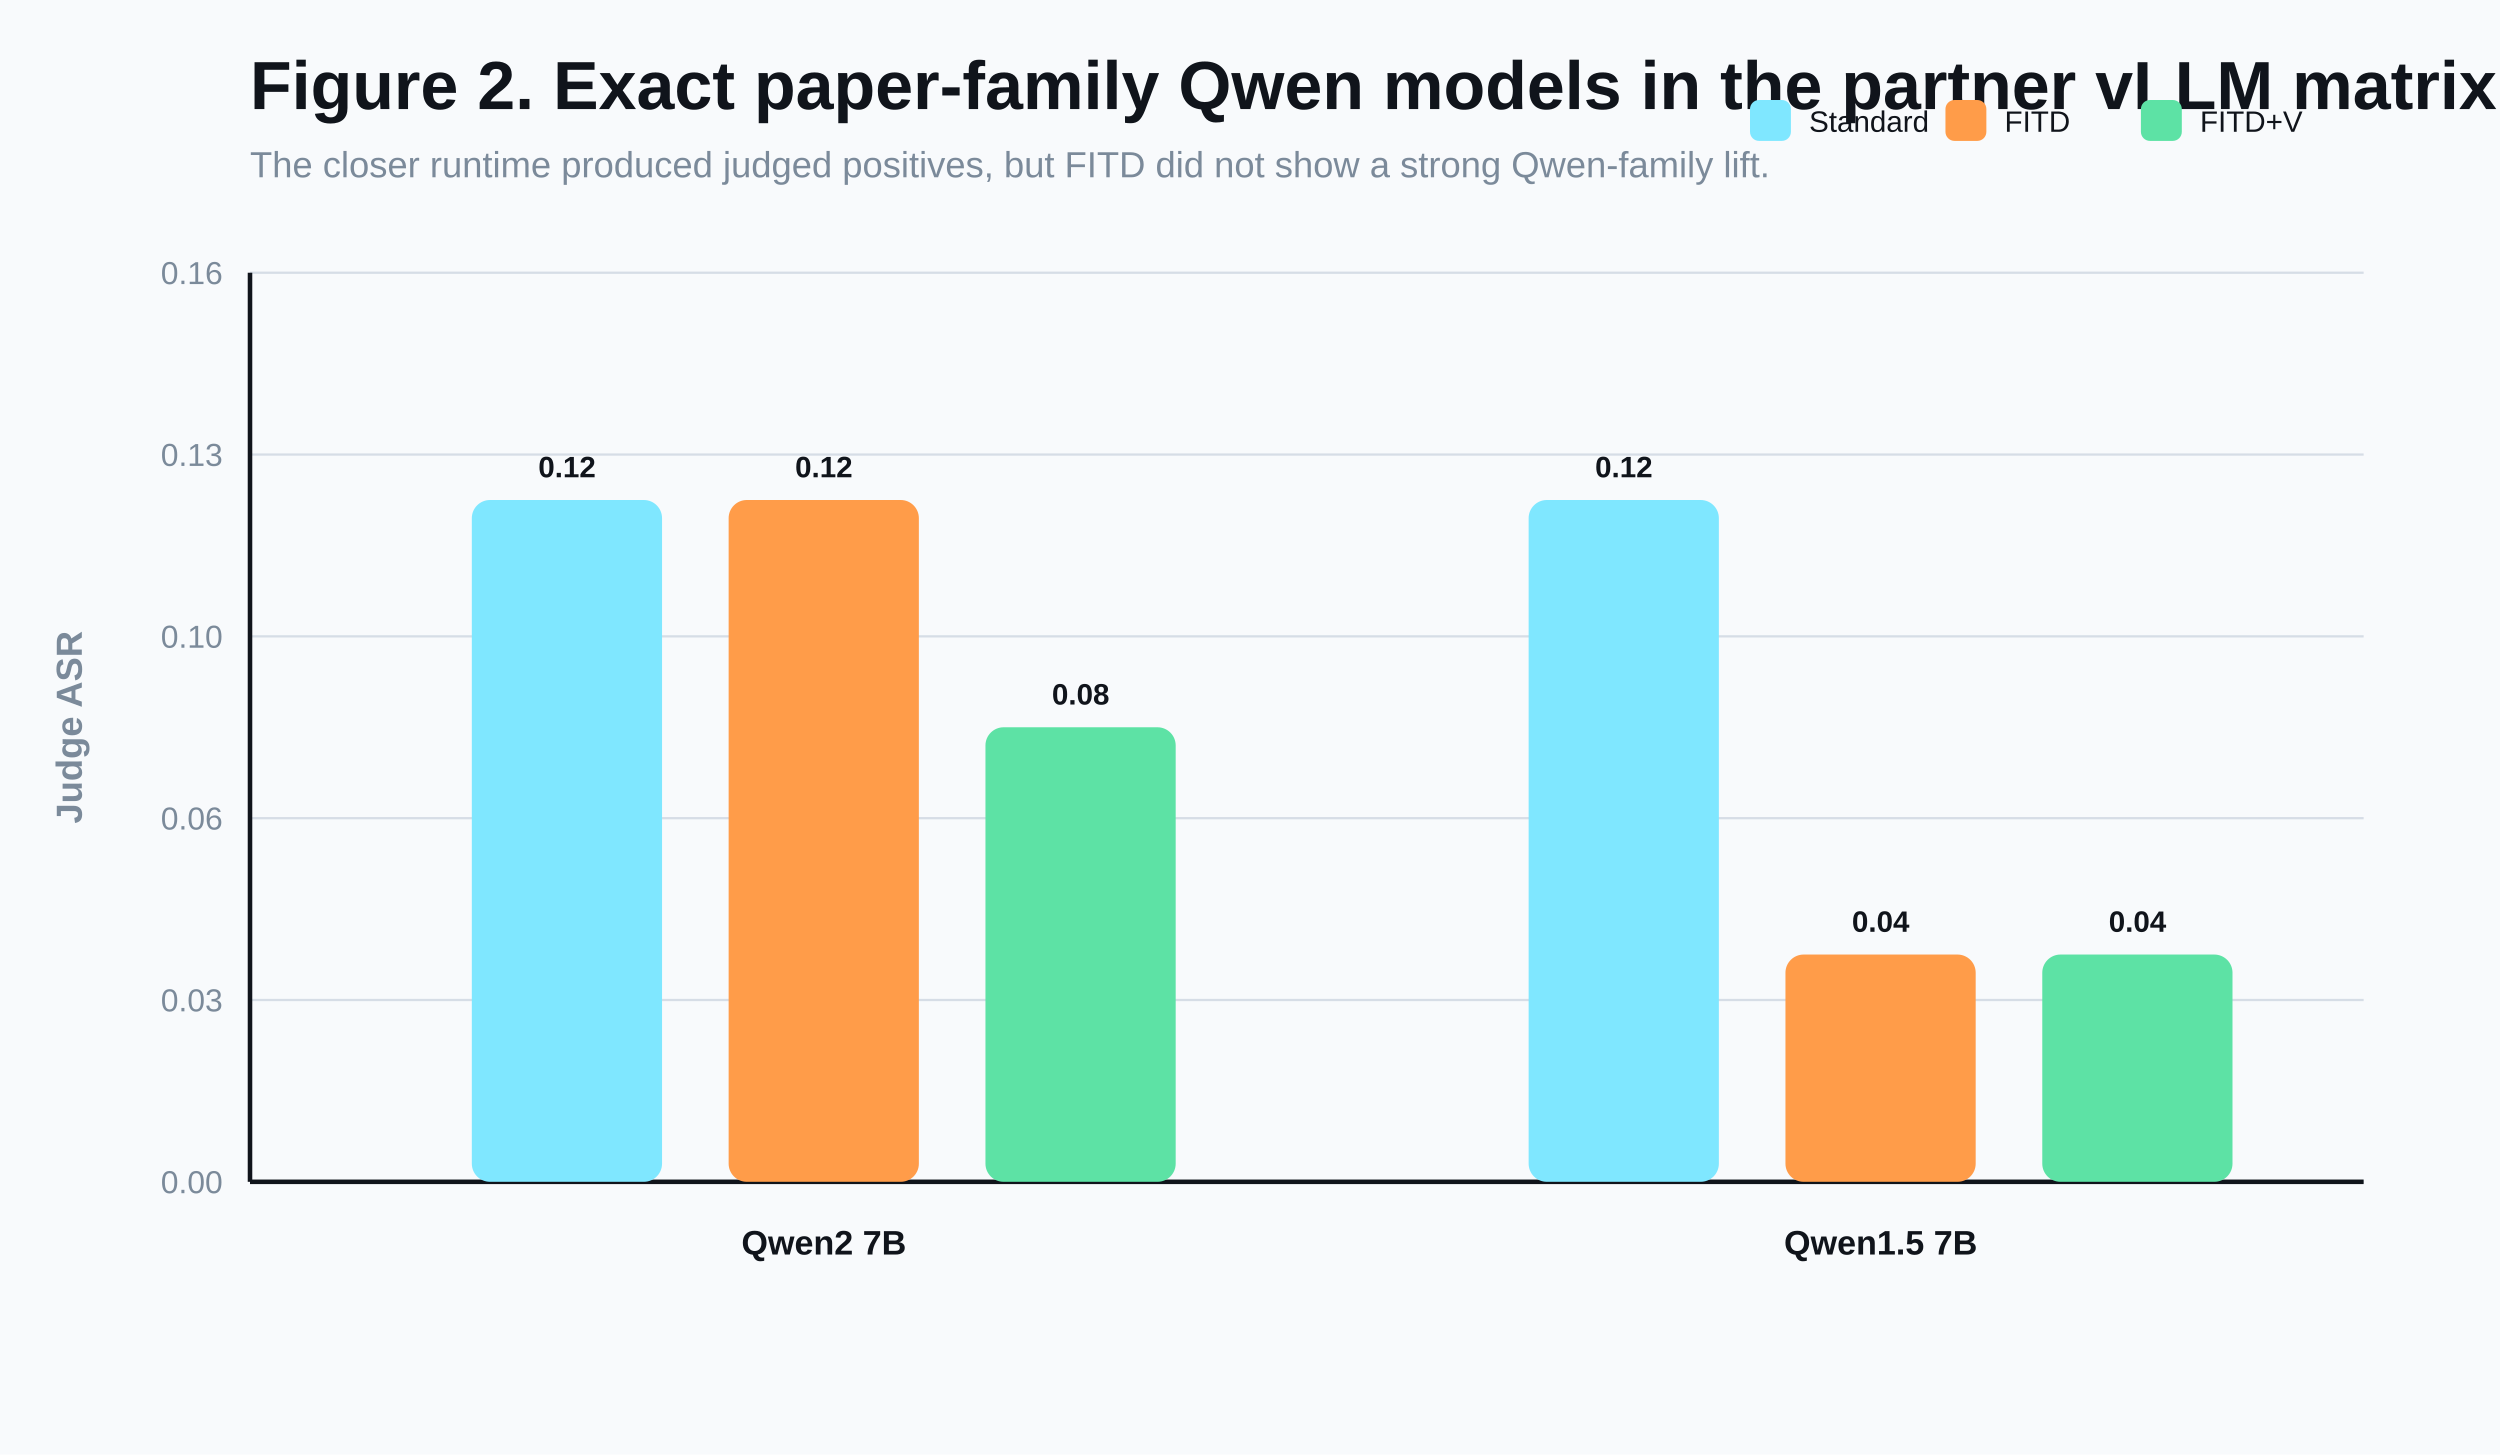
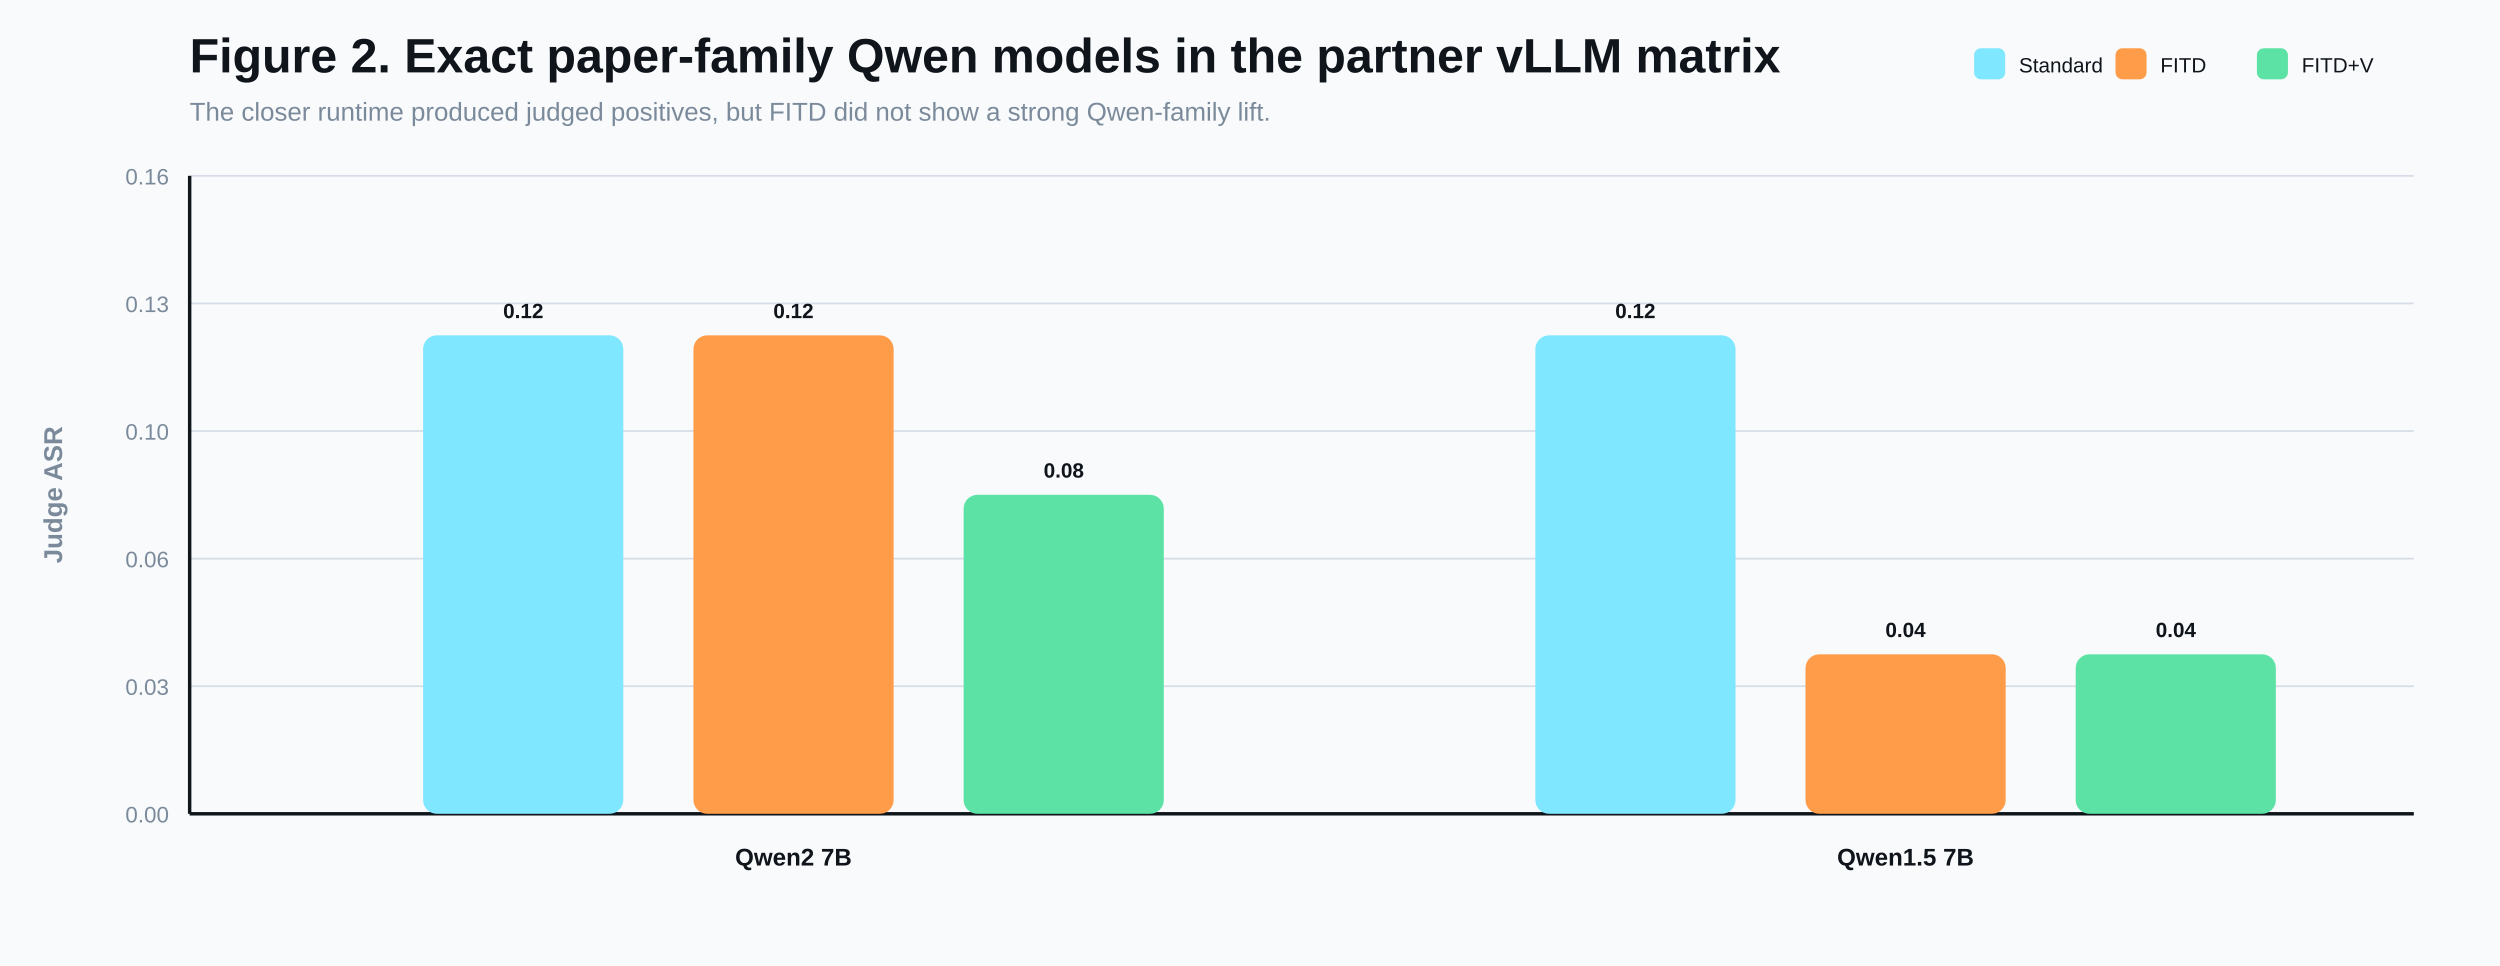
- <svg xmlns="http://www.w3.org/2000/svg" width="1100" height="640" viewBox="0 0 1100 640" role="img" aria-labelledby="title desc">
-   <rect width="1100" height="640" fill="#f8fafc" />
-   <text x="110.0" y="48.0" font-family="Arial, Helvetica, sans-serif" font-size="30" fill="#10141b" font-weight="700" text-anchor="start">Figure 2. Exact paper-family Qwen models in the partner vLLM matrix</text>
-   <text x="110.0" y="78.0" font-family="Arial, Helvetica, sans-serif" font-size="16" fill="#7b8a9a" font-weight="400" text-anchor="start">The closer runtime produced judged positives, but FITD did not show a strong Qwen-family lift.</text>
-   <line x1="110" y1="520.0" x2="1040" y2="520.0" stroke="#d6dde6" stroke-width="1" />
-   <text x="98.0" y="525.0" font-family="Arial, Helvetica, sans-serif" font-size="14" fill="#7b8a9a" font-weight="400" text-anchor="end">0.00</text>
-   <line x1="110" y1="440.0" x2="1040" y2="440.0" stroke="#d6dde6" stroke-width="1" />
-   <text x="98.0" y="445.0" font-family="Arial, Helvetica, sans-serif" font-size="14" fill="#7b8a9a" font-weight="400" text-anchor="end">0.03</text>
-   <line x1="110" y1="360.0" x2="1040" y2="360.0" stroke="#d6dde6" stroke-width="1" />
-   <text x="98.0" y="365.0" font-family="Arial, Helvetica, sans-serif" font-size="14" fill="#7b8a9a" font-weight="400" text-anchor="end">0.06</text>
-   <line x1="110" y1="280.0" x2="1040" y2="280.0" stroke="#d6dde6" stroke-width="1" />
-   <text x="98.0" y="285.0" font-family="Arial, Helvetica, sans-serif" font-size="14" fill="#7b8a9a" font-weight="400" text-anchor="end">0.10</text>
-   <line x1="110" y1="200.0" x2="1040" y2="200.0" stroke="#d6dde6" stroke-width="1" />
-   <text x="98.0" y="205.0" font-family="Arial, Helvetica, sans-serif" font-size="14" fill="#7b8a9a" font-weight="400" text-anchor="end">0.13</text>
-   <line x1="110" y1="120.0" x2="1040" y2="120.0" stroke="#d6dde6" stroke-width="1" />
-   <text x="98.0" y="125.0" font-family="Arial, Helvetica, sans-serif" font-size="14" fill="#7b8a9a" font-weight="400" text-anchor="end">0.16</text>
-   <line x1="110" y1="120" x2="110" y2="520" stroke="#10141b" stroke-width="2" />
-   <line x1="110" y1="520" x2="1040" y2="520" stroke="#10141b" stroke-width="2" />
-   <text x="36" y="320.0" transform="rotate(-90 36 320.0)" font-family="Arial, Helvetica, sans-serif" font-size="16" fill="#7b8a9a" font-weight="600" text-anchor="middle">Judge ASR</text>
-   <rect x="207.6" y="220.0" width="83.7" height="300.0" rx="8" fill="#7fe7ff" />
-   <text x="249.5" y="210.0" font-family="Arial, Helvetica, sans-serif" font-size="13" fill="#10141b" font-weight="600" text-anchor="middle">0.12</text>
-   <rect x="320.6" y="220.0" width="83.7" height="300.0" rx="8" fill="#ff9c49" />
-   <text x="362.5" y="210.0" font-family="Arial, Helvetica, sans-serif" font-size="13" fill="#10141b" font-weight="600" text-anchor="middle">0.12</text>
-   <rect x="433.6" y="320.0" width="83.7" height="200.0" rx="8" fill="#5de2a5" />
-   <text x="475.5" y="310.0" font-family="Arial, Helvetica, sans-serif" font-size="13" fill="#10141b" font-weight="600" text-anchor="middle">0.08</text>
-   <text x="362.5" y="552.0" font-family="Arial, Helvetica, sans-serif" font-size="15" fill="#10141b" font-weight="600" text-anchor="middle">Qwen2 7B</text>
-   <rect x="672.6" y="220.0" width="83.7" height="300.0" rx="8" fill="#7fe7ff" />
-   <text x="714.5" y="210.0" font-family="Arial, Helvetica, sans-serif" font-size="13" fill="#10141b" font-weight="600" text-anchor="middle">0.12</text>
-   <rect x="785.6" y="420.0" width="83.7" height="100.0" rx="8" fill="#ff9c49" />
-   <text x="827.5" y="410.0" font-family="Arial, Helvetica, sans-serif" font-size="13" fill="#10141b" font-weight="600" text-anchor="middle">0.04</text>
-   <rect x="898.6" y="420.0" width="83.7" height="100.0" rx="8" fill="#5de2a5" />
-   <text x="940.5" y="410.0" font-family="Arial, Helvetica, sans-serif" font-size="13" fill="#10141b" font-weight="600" text-anchor="middle">0.04</text>
-   <text x="827.5" y="552.0" font-family="Arial, Helvetica, sans-serif" font-size="15" fill="#10141b" font-weight="600" text-anchor="middle">Qwen1.5 7B</text>
-   <rect x="770.0" y="44.0" width="18" height="18" rx="4" fill="#7fe7ff" />
-   <text x="796.0" y="58.0" font-family="Arial, Helvetica, sans-serif" font-size="13" fill="#10141b" font-weight="400" text-anchor="start">Standard</text>
-   <rect x="856.0" y="44.0" width="18" height="18" rx="4" fill="#ff9c49" />
-   <text x="882.0" y="58.0" font-family="Arial, Helvetica, sans-serif" font-size="13" fill="#10141b" font-weight="400" text-anchor="start">FITD</text>
-   <rect x="942.0" y="44.0" width="18" height="18" rx="4" fill="#5de2a5" />
-   <text x="968.0" y="58.0" font-family="Arial, Helvetica, sans-serif" font-size="13" fill="#10141b" font-weight="400" text-anchor="start">FITD+V</text>
+ <svg xmlns="http://www.w3.org/2000/svg" width="1450" height="560" viewBox="0 0 1450 560" role="img" aria-labelledby="title desc">
+   <rect width="1450" height="560" fill="#f8fafc" />
+   <text x="110.0" y="42.0" font-family="Arial, Helvetica, sans-serif" font-size="28" fill="#10141b" font-weight="700" text-anchor="start">Figure 2. Exact paper-family Qwen models in the partner vLLM matrix</text>
+   <text x="110.0" y="70.0" font-family="Arial, Helvetica, sans-serif" font-size="15" fill="#7b8a9a" font-weight="400" text-anchor="start">The closer runtime produced judged positives, but FITD did not show a strong Qwen-family lift.</text>
+   <line x1="110" y1="472.0" x2="1400" y2="472.0" stroke="#d6dde6" stroke-width="1" />
+   <text x="98.0" y="477.0" font-family="Arial, Helvetica, sans-serif" font-size="13" fill="#7b8a9a" font-weight="400" text-anchor="end">0.00</text>
+   <line x1="110" y1="398.0" x2="1400" y2="398.0" stroke="#d6dde6" stroke-width="1" />
+   <text x="98.0" y="403.0" font-family="Arial, Helvetica, sans-serif" font-size="13" fill="#7b8a9a" font-weight="400" text-anchor="end">0.03</text>
+   <line x1="110" y1="324.0" x2="1400" y2="324.0" stroke="#d6dde6" stroke-width="1" />
+   <text x="98.0" y="329.0" font-family="Arial, Helvetica, sans-serif" font-size="13" fill="#7b8a9a" font-weight="400" text-anchor="end">0.06</text>
+   <line x1="110" y1="250.0" x2="1400" y2="250.0" stroke="#d6dde6" stroke-width="1" />
+   <text x="98.0" y="255.0" font-family="Arial, Helvetica, sans-serif" font-size="13" fill="#7b8a9a" font-weight="400" text-anchor="end">0.10</text>
+   <line x1="110" y1="176.0" x2="1400" y2="176.0" stroke="#d6dde6" stroke-width="1" />
+   <text x="98.0" y="181.0" font-family="Arial, Helvetica, sans-serif" font-size="13" fill="#7b8a9a" font-weight="400" text-anchor="end">0.13</text>
+   <line x1="110" y1="102.0" x2="1400" y2="102.0" stroke="#d6dde6" stroke-width="1" />
+   <text x="98.0" y="107.0" font-family="Arial, Helvetica, sans-serif" font-size="13" fill="#7b8a9a" font-weight="400" text-anchor="end">0.16</text>
+   <line x1="110" y1="102" x2="110" y2="472" stroke="#10141b" stroke-width="2" />
+   <line x1="110" y1="472" x2="1400" y2="472" stroke="#10141b" stroke-width="2" />
+   <text x="36" y="287.0" transform="rotate(-90 36 287.0)" font-family="Arial, Helvetica, sans-serif" font-size="15" fill="#7b8a9a" font-weight="600" text-anchor="middle">Judge ASR</text>
+   <rect x="245.4" y="194.5" width="116.1" height="277.5" rx="8" fill="#7fe7ff" />
+   <text x="303.5" y="184.5" font-family="Arial, Helvetica, sans-serif" font-size="12" fill="#10141b" font-weight="600" text-anchor="middle">0.12</text>
+   <rect x="402.2" y="194.5" width="116.1" height="277.5" rx="8" fill="#ff9c49" />
+   <text x="460.2" y="184.5" font-family="Arial, Helvetica, sans-serif" font-size="12" fill="#10141b" font-weight="600" text-anchor="middle">0.12</text>
+   <rect x="558.9" y="287.0" width="116.1" height="185.0" rx="8" fill="#5de2a5" />
+   <text x="617.0" y="277.0" font-family="Arial, Helvetica, sans-serif" font-size="12" fill="#10141b" font-weight="600" text-anchor="middle">0.08</text>
+   <text x="460.2" y="502.0" font-family="Arial, Helvetica, sans-serif" font-size="14" fill="#10141b" font-weight="600" text-anchor="middle">Qwen2 7B</text>
+   <rect x="890.5" y="194.5" width="116.1" height="277.5" rx="8" fill="#7fe7ff" />
+   <text x="948.5" y="184.5" font-family="Arial, Helvetica, sans-serif" font-size="12" fill="#10141b" font-weight="600" text-anchor="middle">0.12</text>
+   <rect x="1047.2" y="379.5" width="116.1" height="92.5" rx="8" fill="#ff9c49" />
+   <text x="1105.2" y="369.5" font-family="Arial, Helvetica, sans-serif" font-size="12" fill="#10141b" font-weight="600" text-anchor="middle">0.04</text>
+   <rect x="1203.9" y="379.5" width="116.1" height="92.5" rx="8" fill="#5de2a5" />
+   <text x="1262.0" y="369.5" font-family="Arial, Helvetica, sans-serif" font-size="12" fill="#10141b" font-weight="600" text-anchor="middle">0.04</text>
+   <text x="1105.2" y="502.0" font-family="Arial, Helvetica, sans-serif" font-size="14" fill="#10141b" font-weight="600" text-anchor="middle">Qwen1.5 7B</text>
+   <rect x="1145.0" y="28.0" width="18" height="18" rx="4" fill="#7fe7ff" />
+   <text x="1171.0" y="42.0" font-family="Arial, Helvetica, sans-serif" font-size="12" fill="#10141b" font-weight="400" text-anchor="start">Standard</text>
+   <rect x="1227.0" y="28.0" width="18" height="18" rx="4" fill="#ff9c49" />
+   <text x="1253.0" y="42.0" font-family="Arial, Helvetica, sans-serif" font-size="12" fill="#10141b" font-weight="400" text-anchor="start">FITD</text>
+   <rect x="1309.0" y="28.0" width="18" height="18" rx="4" fill="#5de2a5" />
+   <text x="1335.0" y="42.0" font-family="Arial, Helvetica, sans-serif" font-size="12" fill="#10141b" font-weight="400" text-anchor="start">FITD+V</text>
</svg>
